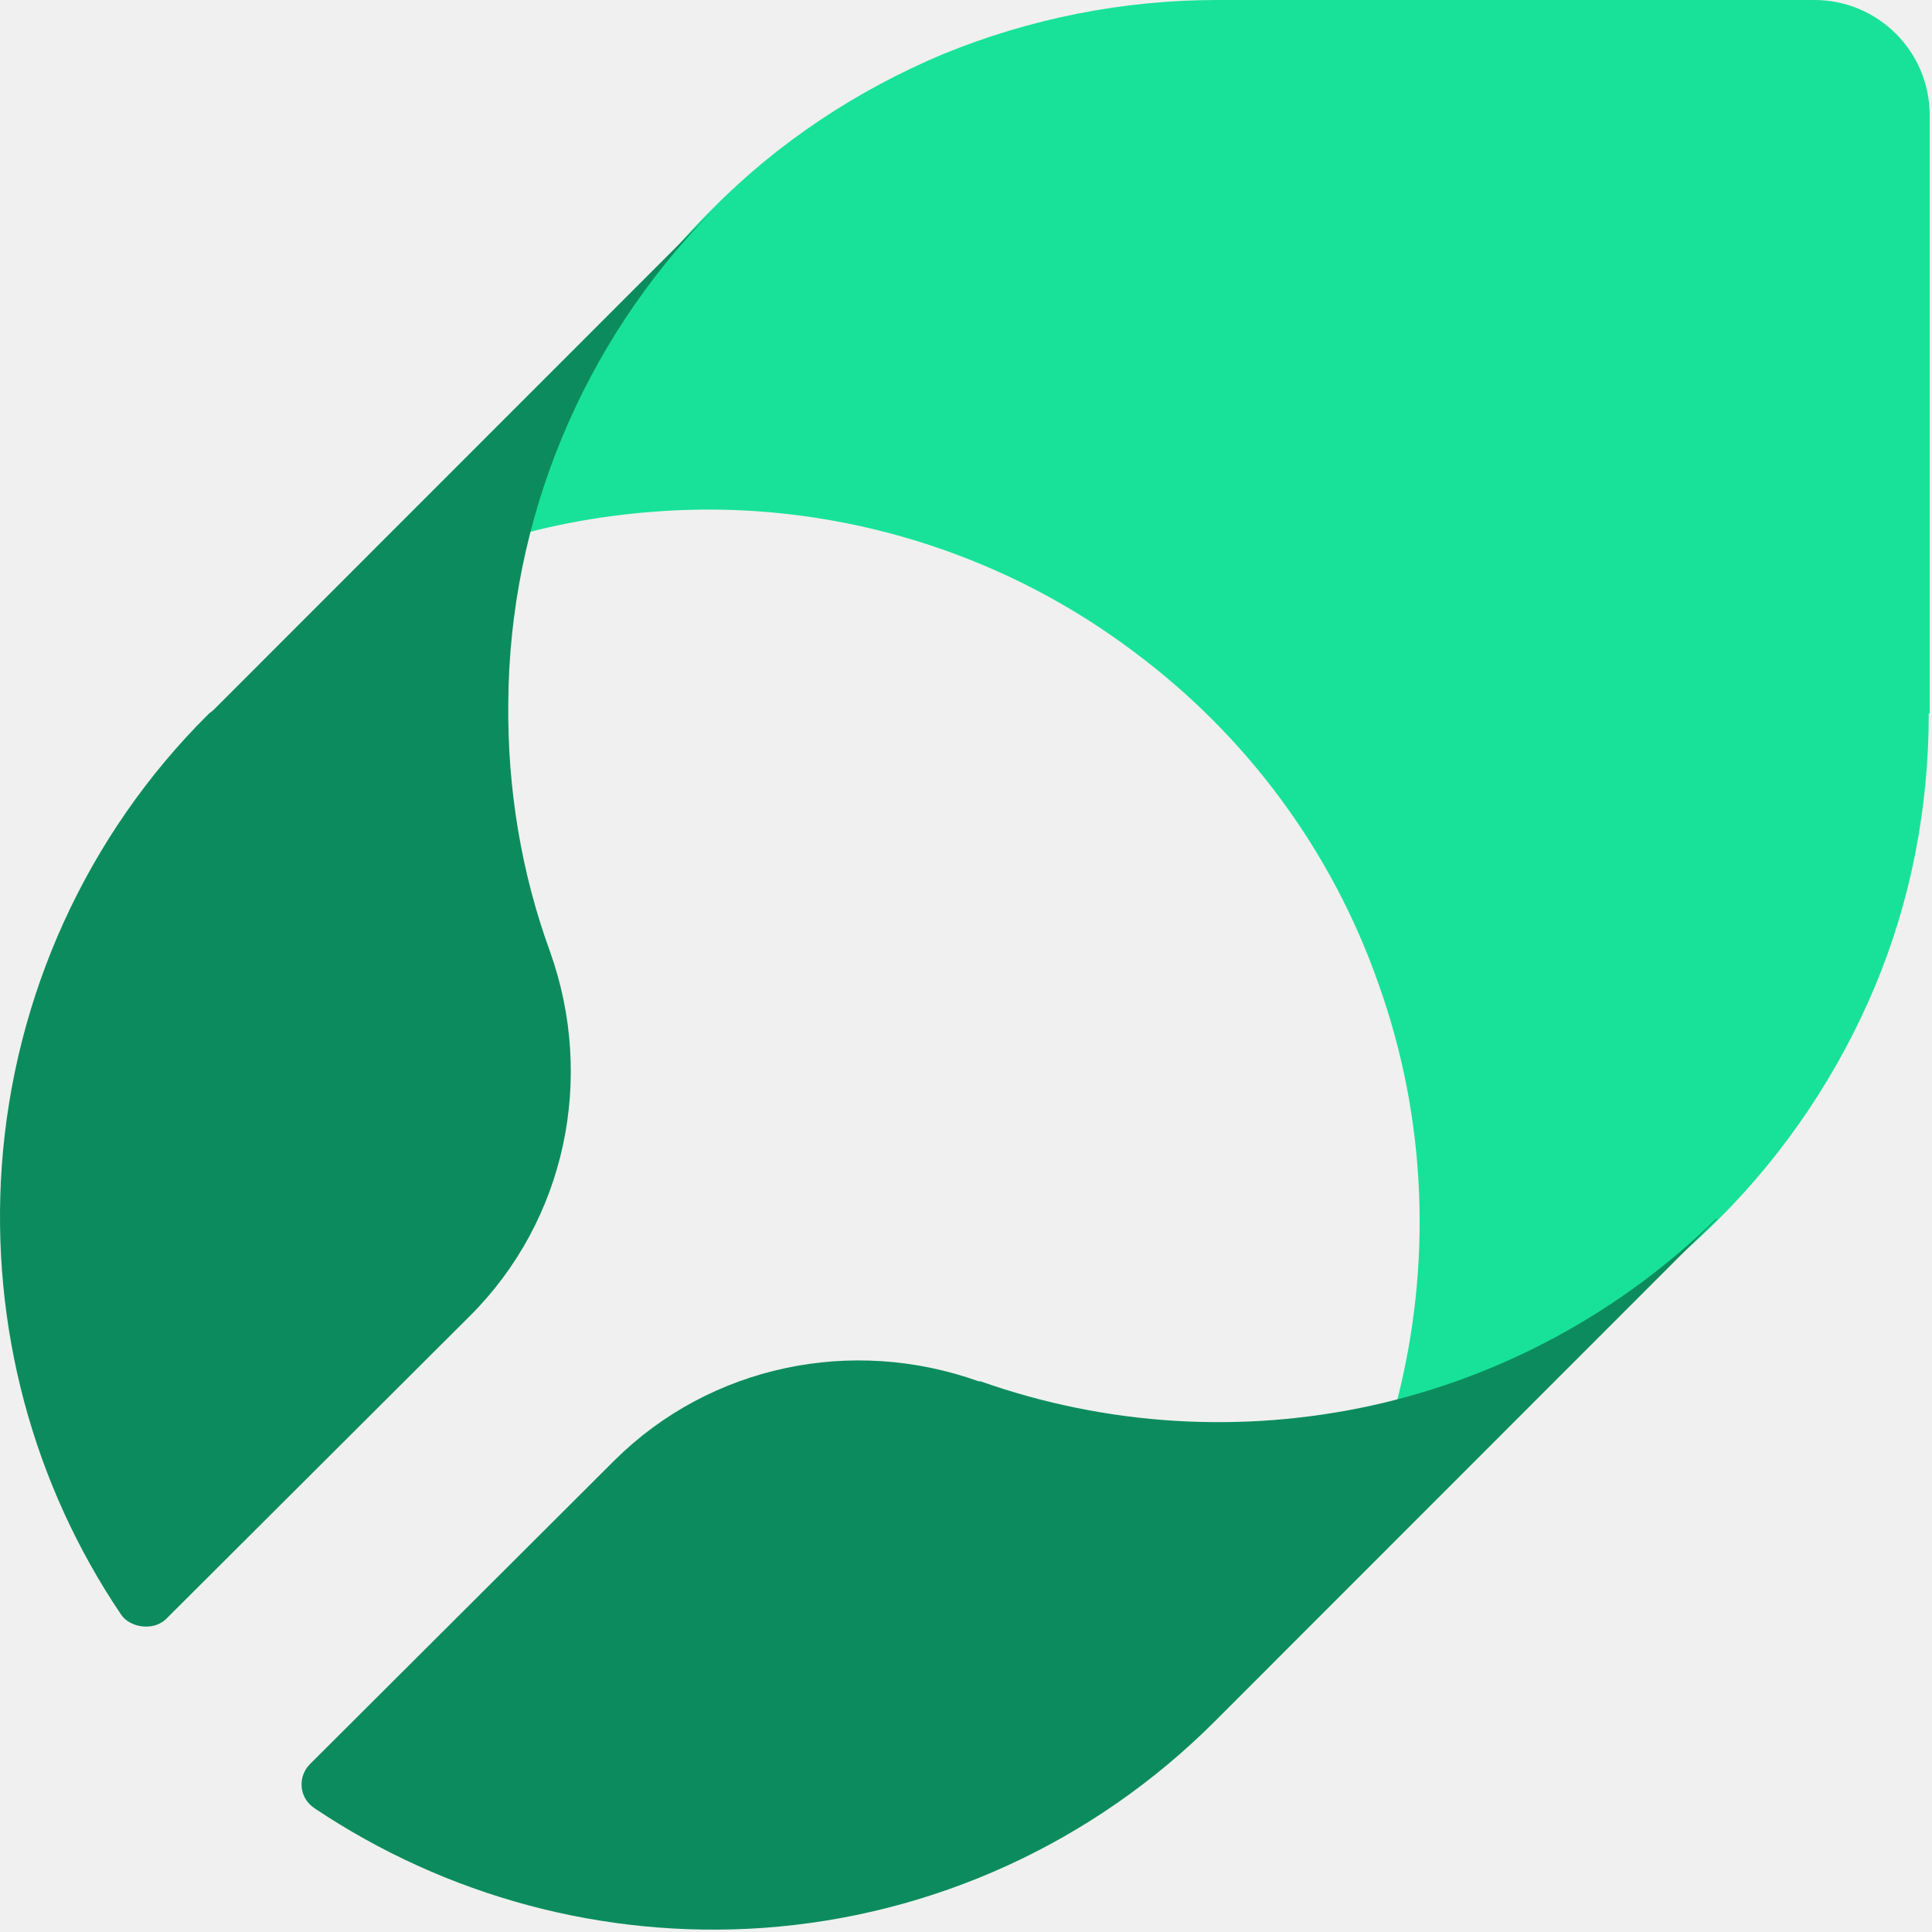
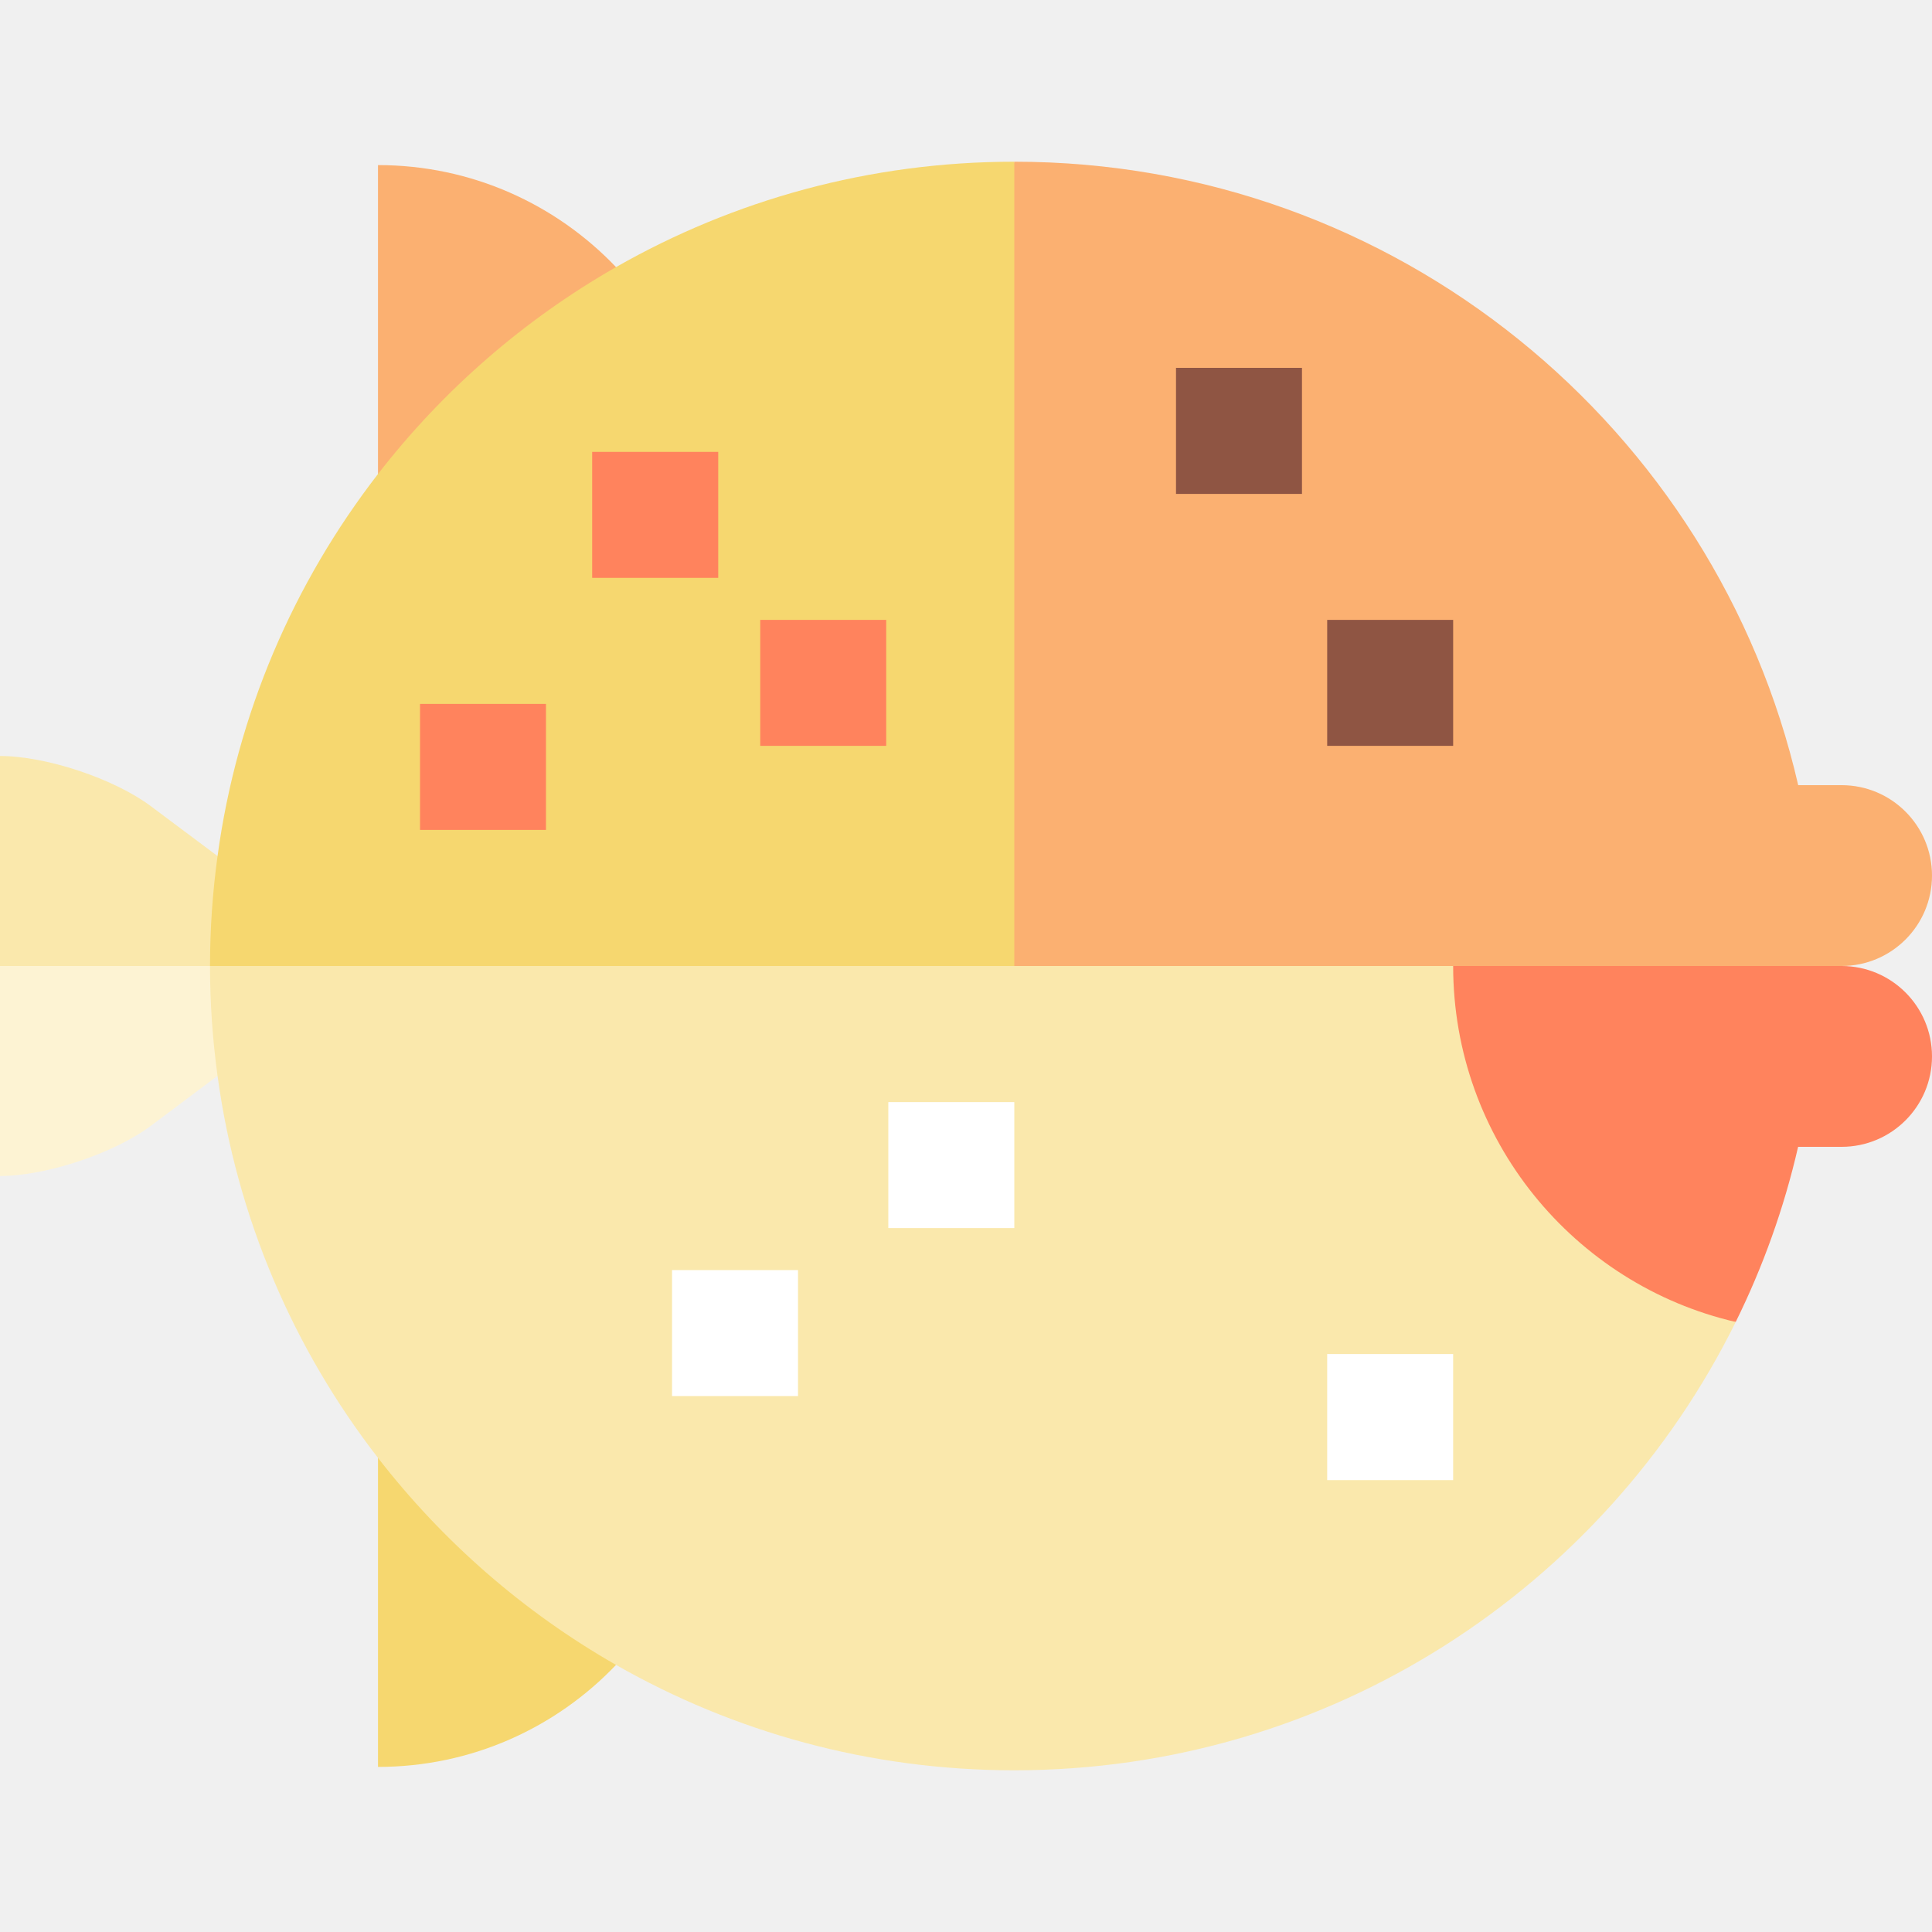
- <svg xmlns="http://www.w3.org/2000/svg" width="502" height="502" viewBox="0 0 502 502" fill="none">
-   <path d="M501.402 185.33V29.962C501.402 13.29 487.876 0 471.453 0H316.156C291.763 0 267.611 4.832 245.15 14.014C222.689 23.438 202.16 36.969 185.012 54.367L183.804 55.575C161.101 78.53 144.92 107.042 136.708 138.454C151.441 134.588 166.656 132.655 181.871 132.413C222.447 131.93 262.298 144.978 294.661 169.383C323.885 191.13 346.104 221.092 358.18 255.645C370.739 290.681 372.188 328.859 362.769 364.862C393.925 356.647 422.666 340.457 445.611 317.744L446.818 316.536C463.966 299.38 477.732 278.841 487.151 256.37C496.571 233.898 501.16 209.735 501.16 185.33H501.402Z" fill="#18E299" />
-   <path d="M132.071 182.706C132.312 135.044 151.32 89.307 184.764 55.125L55.557 184.391C55.076 184.873 54.594 185.113 54.113 185.595C22.593 216.888 3.586 258.774 0.458 303.066C-2.43 344.47 8.397 385.392 31.496 419.575C33.699 422.835 39.677 423.907 43.046 420.778L122.206 341.822C146.989 317.028 154.689 280.198 142.899 247.219C135.44 226.758 131.831 204.852 132.071 182.706Z" fill="#0C8C5E" />
-   <path d="M446.067 316.547C421.284 340.86 390.245 357.71 356.56 365.172C322.634 372.635 287.506 370.468 254.783 358.914C254.783 358.914 254.542 358.914 254.301 358.914C221.338 347.118 184.525 354.821 159.742 379.375L80.581 458.331C77.212 461.701 77.694 467.238 81.784 469.885C115.95 492.754 156.855 503.827 198.24 500.938C242.512 497.809 284.137 478.792 315.656 447.258L316.859 446.054L446.067 316.788V316.547Z" fill="#0C8C5E" />
+ <svg xmlns="http://www.w3.org/2000/svg" width="20" height="20" viewBox="0 0 20 20">
+   <path id="Path" fill="#fbb071" stroke="none" d="M 6.377 2.765 C 5.757 2.115 4.883 1.709 3.913 1.709 L 3.913 4.907 C 5 4.739 6.043 3.913 6.377 2.765 Z" />
+   <path id="path1" fill="#fae8ac" stroke="none" d="M 2.252 8.862 L 1.565 8.348 C 1.183 8.061 0.478 7.826 0 7.826 L 0 10 L 3.652 11.043 C 3.304 10.522 2.696 9.435 2.252 8.862 Z" />
+   <path id="path2" fill="#f6d76f" stroke="none" d="M 6.377 2.765 C 5.421 3.311 4.584 4.041 3.913 4.907 C 3.042 6.032 2.453 7.385 2.252 8.862 C 2.201 9.234 2.174 9.614 2.174 10 L 13.522 14.304 L 10.5 1.674 C 9 1.674 7.593 2.071 6.377 2.765 Z" />
+   <path id="path3" fill="#fbb071" stroke="none" d="M 19.064 8.128 L 18.615 8.128 C 17.765 4.431 14.454 1.674 10.5 1.674 L 10.5 15.174 L 19.064 10 C 19.581 10 20 9.581 20 9.064 C 20 8.547 19.581 8.128 19.064 8.128 Z" />
+   <path id="path4" fill="#fdf3d3" stroke="none" d="M -0 10 L -0 12.174 C 0.478 12.174 1.183 11.939 1.565 11.652 L 2.252 11.137 C 2.913 10.826 3.826 10.478 4.652 10 L -0 10 Z" />
+   <g id="Group">
+     <path id="path5" fill="#ff835d" stroke="none" d="M 19.064 10 L 18.585 10 L 11.87 10 C 11.87 11.794 14.652 13.685 17.968 13.685 C 18.25 13.114 18.468 12.507 18.614 11.872 L 19.064 11.872 C 19.581 11.872 20 11.453 20 10.936 C 20 10.419 19.581 10 19.064 10 Z" />
+     <path id="path6" fill="#ff835d" stroke="none" d="M 6.13 4.678 L 7.435 4.678 L 7.435 5.982 L 6.13 5.982 Z" />
+     <path id="path7" fill="#ff835d" stroke="none" d="M 7.87 6.417 L 9.174 6.417 L 9.174 7.721 L 7.87 7.721 Z" />
+     <path id="path8" fill="#ff835d" stroke="none" d="M 4.348 7.287 L 5.652 7.287 L 5.652 8.591 L 4.348 8.591 Z" />
+   </g>
+   <path id="path9" fill="#f6d76f" stroke="none" d="M 3.913 12.348 L 3.913 18.291 C 4.883 18.291 5.757 17.885 6.377 17.235 C 5.609 15.783 4.522 13.739 3.913 12.348 Z" />
+   <path id="path10" fill="#fae8ac" stroke="none" d="M 15.043 10 L 2.174 10 C 2.174 10.386 2.201 10.765 2.252 11.137 C 2.453 12.614 3.042 13.968 3.913 15.092 C 4.584 15.958 5.421 16.689 6.377 17.235 C 7.593 17.929 9 18.326 10.5 18.326 C 13.775 18.326 16.609 16.435 17.968 13.685 C 16.293 13.297 15.043 11.794 15.043 10 Z" />
+   <g id="g1">
+     <path id="path11" fill="#8f5543" stroke="none" d="M 13.739 6.417 L 15.043 6.417 L 15.043 7.721 L 13.739 7.721 Z" />
+     <path id="path12" fill="#8f5543" stroke="none" d="M 12.174 3.808 L 13.478 3.808 L 13.478 5.113 L 12.174 5.113 Z" />
+   </g>
+   <g id="g2">
+     <path id="path13" fill="#ffffff" stroke="none" d="M 6.957 13.148 L 8.261 13.148 L 8.261 14.452 L 6.957 14.452 Z" />
+     <path id="path14" fill="#ffffff" stroke="none" d="M 13.739 14.017 L 15.043 14.017 L 15.043 15.322 L 13.739 15.322 Z" />
+     <path id="path15" fill="#ffffff" stroke="none" d="M 9.196 11.409 L 10.5 11.409 L 10.5 12.713 L 9.196 12.713 Z" />
+   </g>
</svg>
